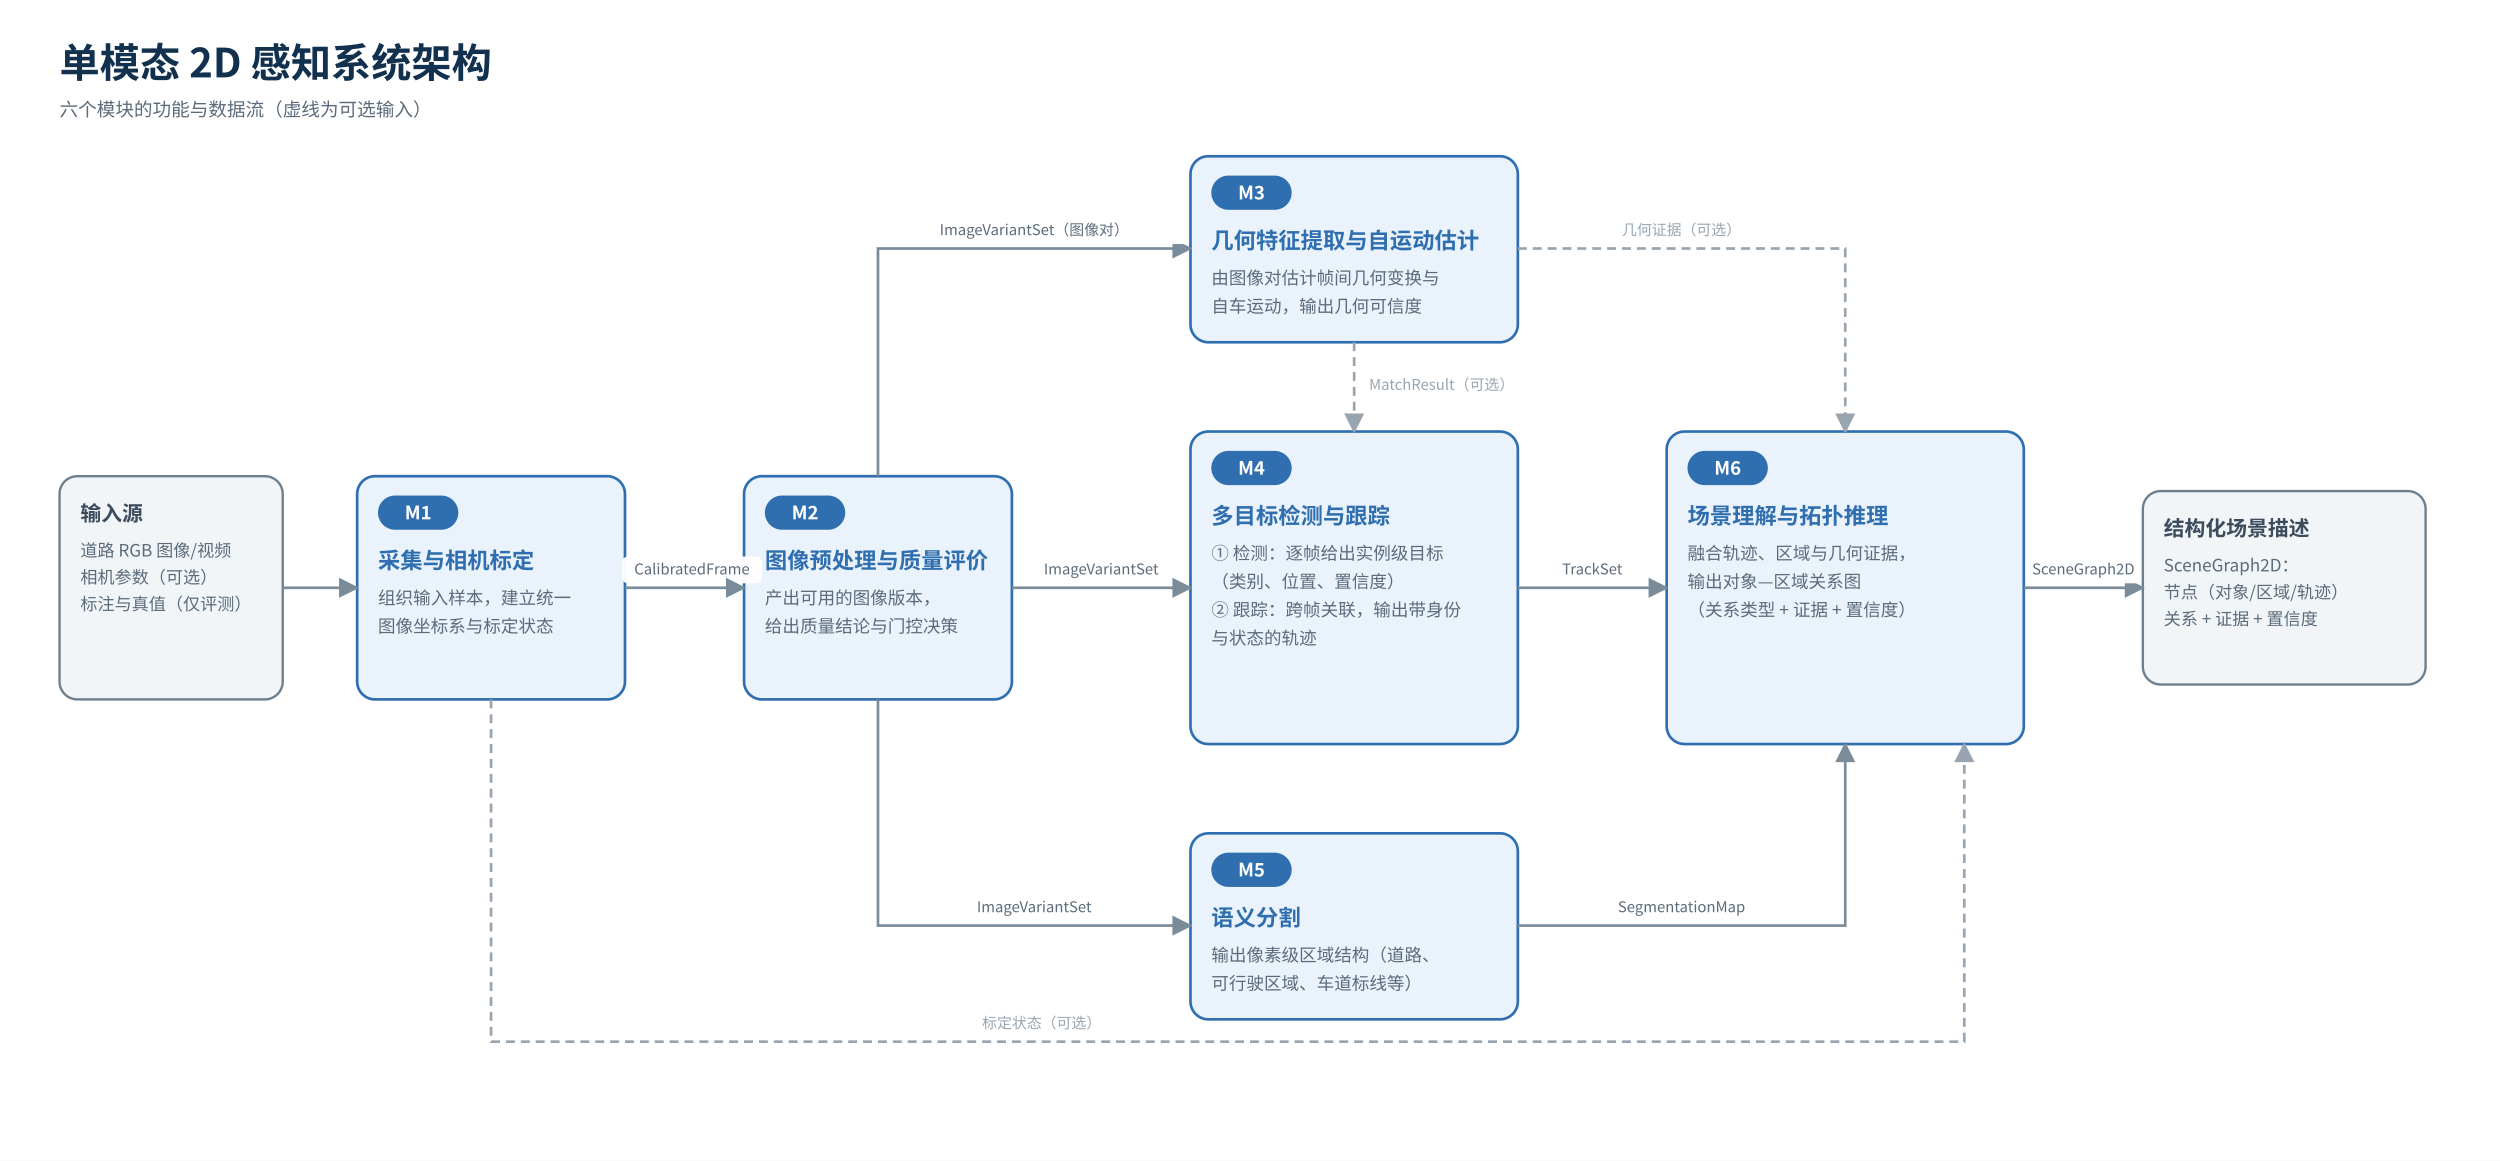
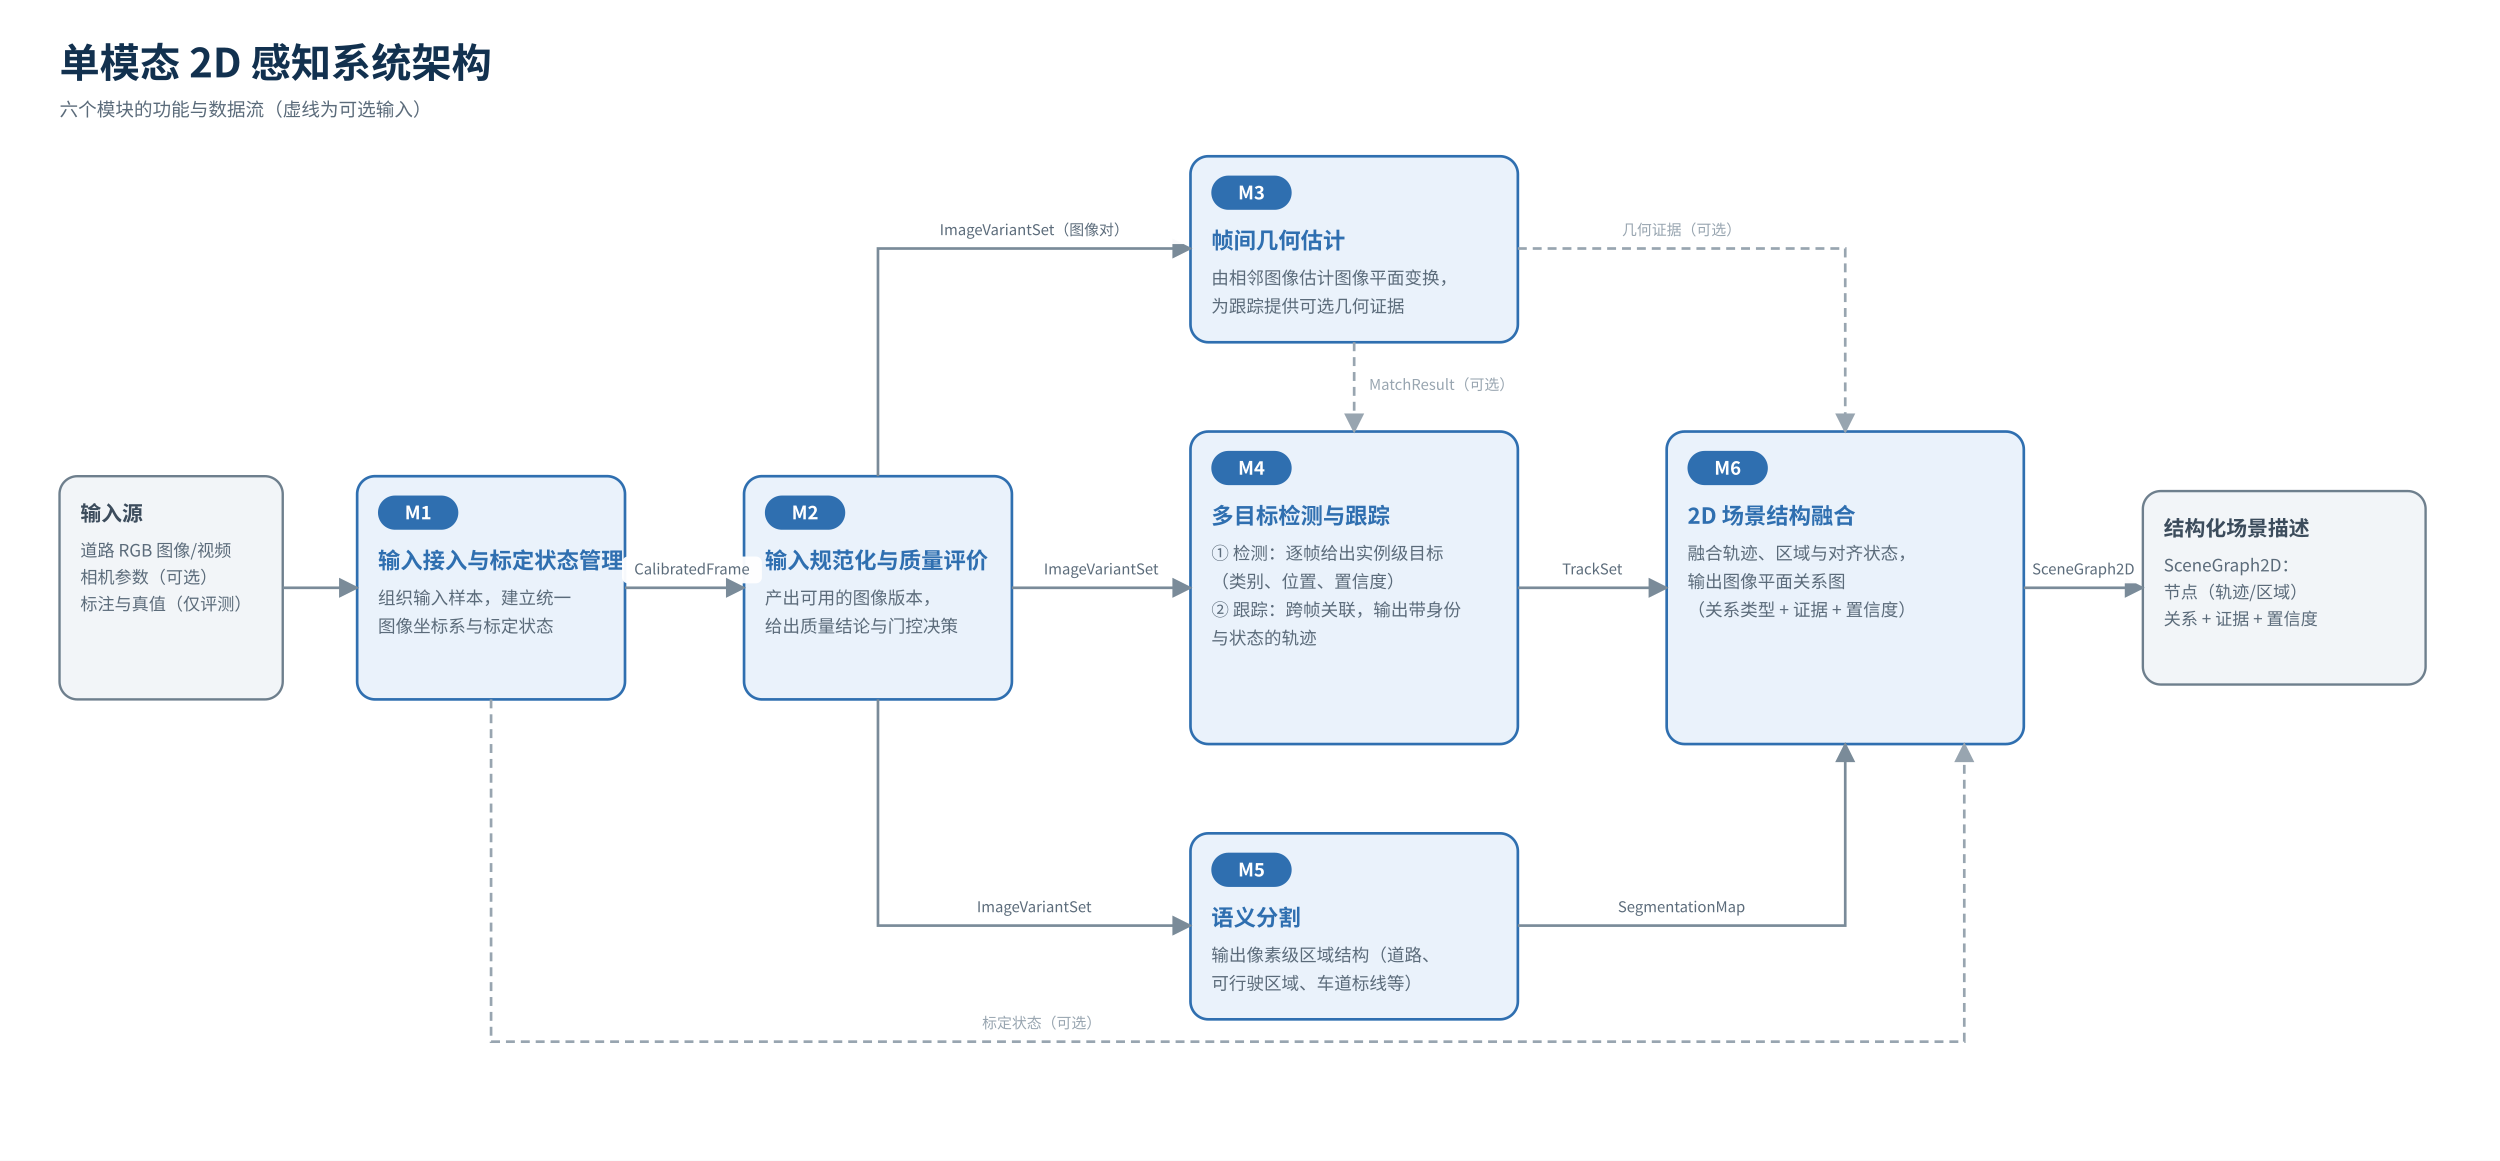
<svg xmlns="http://www.w3.org/2000/svg" width="1680" height="780" viewBox="0 0 1680 780">
  <defs>
    <marker id="arrow" viewBox="0 0 10 10" refX="9" refY="5" markerWidth="7.5" markerHeight="7.5" orient="auto-start-reverse">
      <path d="M 0 0 L 10 5 L 0 10 z" fill="#7A8B99" />
    </marker>
    <marker id="arrowOpt" viewBox="0 0 10 10" refX="9" refY="5" markerWidth="7.5" markerHeight="7.5" orient="auto-start-reverse">
      <path d="M 0 0 L 10 5 L 0 10 z" fill="#98A5B0" />
    </marker>
    <style>text { font-family: PingFang SC, Hiragino Sans GB, Heiti SC, Microsoft YaHei, Noto Sans CJK SC, sans-serif; }</style>
  </defs>
  <rect width="1680" height="780" fill="#FFFFFF" />
  <text x="40" y="52" font-size="27" fill="#12314F" text-anchor="start" font-weight="700">单模态 2D 感知系统架构</text>
  <text x="40" y="78" font-size="12.5" fill="#5B6B7A" text-anchor="start" font-weight="400">六个模块的功能与数据流（虚线为可选输入）</text>
  <rect x="40" y="320" width="150" height="150" rx="12" fill="#F2F5F8" stroke="#6E7F8D" stroke-width="1.6" />
  <text x="54" y="350" font-size="14" fill="#3C4C5C" text-anchor="start" font-weight="700">输入源</text>
  <text x="54" y="374" font-size="11.5" fill="#5B6B7A" text-anchor="start" font-weight="400">道路 RGB 图像/视频</text>
  <text x="54" y="392" font-size="11.5" fill="#5B6B7A" text-anchor="start" font-weight="400">相机参数（可选）</text>
  <text x="54" y="410" font-size="11.5" fill="#5B6B7A" text-anchor="start" font-weight="400">标注与真值（仅评测）</text>
  <rect x="240" y="320" width="180" height="150" rx="12" fill="#EAF2FB" stroke="#2F6FB0" stroke-width="1.8" />
  <rect x="254" y="333" width="54" height="23" rx="11.5" fill="#2F6FB0" />
  <text x="281" y="349" font-size="12.5" fill="#FFFFFF" text-anchor="middle" font-weight="700">M1</text>
-   <text x="254" y="382" font-size="15" fill="#2F6FB0" text-anchor="start" font-weight="700">采集与相机标定</text>
+   <text x="254" y="382" font-size="15" fill="#2F6FB0" text-anchor="start" font-weight="700">输入接入与标定状态管理</text>
  <text x="254" y="406" font-size="11.8" fill="#5B6B7A" text-anchor="start" font-weight="400">组织输入样本，建立统一</text>
  <text x="254" y="425" font-size="11.8" fill="#5B6B7A" text-anchor="start" font-weight="400">图像坐标系与标定状态</text>
  <rect x="500" y="320" width="180" height="150" rx="12" fill="#EAF2FB" stroke="#2F6FB0" stroke-width="1.8" />
  <rect x="514" y="333" width="54" height="23" rx="11.5" fill="#2F6FB0" />
  <text x="541" y="349" font-size="12.5" fill="#FFFFFF" text-anchor="middle" font-weight="700">M2</text>
-   <text x="514" y="382" font-size="15" fill="#2F6FB0" text-anchor="start" font-weight="700">图像预处理与质量评价</text>
+   <text x="514" y="382" font-size="15" fill="#2F6FB0" text-anchor="start" font-weight="700">输入规范化与质量评价</text>
  <text x="514" y="406" font-size="11.8" fill="#5B6B7A" text-anchor="start" font-weight="400">产出可用的图像版本，</text>
  <text x="514" y="425" font-size="11.8" fill="#5B6B7A" text-anchor="start" font-weight="400">给出质量结论与门控决策</text>
  <rect x="800" y="105" width="220" height="125" rx="12" fill="#EAF2FB" stroke="#2F6FB0" stroke-width="1.8" />
  <rect x="814" y="118" width="54" height="23" rx="11.5" fill="#2F6FB0" />
  <text x="841" y="134" font-size="12.5" fill="#FFFFFF" text-anchor="middle" font-weight="700">M3</text>
-   <text x="814" y="167" font-size="15" fill="#2F6FB0" text-anchor="start" font-weight="700">几何特征提取与自运动估计</text>
-   <text x="814" y="191" font-size="11.8" fill="#5B6B7A" text-anchor="start" font-weight="400">由图像对估计帧间几何变换与</text>
-   <text x="814" y="210" font-size="11.8" fill="#5B6B7A" text-anchor="start" font-weight="400">自车运动，输出几何可信度</text>
+   <text x="814" y="167" font-size="15" fill="#2F6FB0" text-anchor="start" font-weight="700">帧间几何估计</text>
+   <text x="814" y="191" font-size="11.8" fill="#5B6B7A" text-anchor="start" font-weight="400">由相邻图像估计图像平面变换，</text>
+   <text x="814" y="210" font-size="11.8" fill="#5B6B7A" text-anchor="start" font-weight="400">为跟踪提供可选几何证据</text>
  <rect x="800" y="290" width="220" height="210" rx="12" fill="#EAF2FB" stroke="#2F6FB0" stroke-width="1.8" />
  <rect x="814" y="303" width="54" height="23" rx="11.5" fill="#2F6FB0" />
  <text x="841" y="319" font-size="12.5" fill="#FFFFFF" text-anchor="middle" font-weight="700">M4</text>
  <text x="814" y="352" font-size="15" fill="#2F6FB0" text-anchor="start" font-weight="700">多目标检测与跟踪</text>
  <text x="814" y="376" font-size="11.8" fill="#5B6B7A" text-anchor="start" font-weight="400">① 检测：逐帧给出实例级目标</text>
  <text x="814" y="395" font-size="11.8" fill="#5B6B7A" text-anchor="start" font-weight="400">　　（类别、位置、置信度）</text>
  <text x="814" y="414" font-size="11.8" fill="#5B6B7A" text-anchor="start" font-weight="400">② 跟踪：跨帧关联，输出带身份</text>
  <text x="814" y="433" font-size="11.8" fill="#5B6B7A" text-anchor="start" font-weight="400">　　与状态的轨迹</text>
  <rect x="800" y="560" width="220" height="125" rx="12" fill="#EAF2FB" stroke="#2F6FB0" stroke-width="1.8" />
  <rect x="814" y="573" width="54" height="23" rx="11.5" fill="#2F6FB0" />
  <text x="841" y="589" font-size="12.5" fill="#FFFFFF" text-anchor="middle" font-weight="700">M5</text>
  <text x="814" y="622" font-size="15" fill="#2F6FB0" text-anchor="start" font-weight="700">语义分割</text>
  <text x="814" y="646" font-size="11.8" fill="#5B6B7A" text-anchor="start" font-weight="400">输出像素级区域结构（道路、</text>
  <text x="814" y="665" font-size="11.8" fill="#5B6B7A" text-anchor="start" font-weight="400">可行驶区域、车道标线等）</text>
  <rect x="1120" y="290" width="240" height="210" rx="12" fill="#EAF2FB" stroke="#2F6FB0" stroke-width="1.8" />
  <rect x="1134" y="303" width="54" height="23" rx="11.5" fill="#2F6FB0" />
  <text x="1161" y="319" font-size="12.5" fill="#FFFFFF" text-anchor="middle" font-weight="700">M6</text>
-   <text x="1134" y="352" font-size="15" fill="#2F6FB0" text-anchor="start" font-weight="700">场景理解与拓扑推理</text>
-   <text x="1134" y="376" font-size="11.8" fill="#5B6B7A" text-anchor="start" font-weight="400">融合轨迹、区域与几何证据，</text>
-   <text x="1134" y="395" font-size="11.8" fill="#5B6B7A" text-anchor="start" font-weight="400">输出对象—区域关系图</text>
+   <text x="1134" y="352" font-size="15" fill="#2F6FB0" text-anchor="start" font-weight="700">2D 场景结构融合</text>
+   <text x="1134" y="376" font-size="11.8" fill="#5B6B7A" text-anchor="start" font-weight="400">融合轨迹、区域与对齐状态，</text>
+   <text x="1134" y="395" font-size="11.8" fill="#5B6B7A" text-anchor="start" font-weight="400">输出图像平面关系图</text>
  <text x="1134" y="414" font-size="11.8" fill="#5B6B7A" text-anchor="start" font-weight="400">（关系类型 + 证据 + 置信度）</text>
  <rect x="1440" y="330" width="190" height="130" rx="12" fill="#F2F5F8" stroke="#6E7F8D" stroke-width="1.6" />
  <text x="1454" y="360" font-size="14" fill="#3C4C5C" text-anchor="start" font-weight="700">结构化场景描述</text>
  <text x="1454" y="384" font-size="11.5" fill="#5B6B7A" text-anchor="start" font-weight="400">SceneGraph2D：</text>
-   <text x="1454" y="402" font-size="11.5" fill="#5B6B7A" text-anchor="start" font-weight="400">节点（对象/区域/轨迹）</text>
+   <text x="1454" y="402" font-size="11.5" fill="#5B6B7A" text-anchor="start" font-weight="400">节点（轨迹/区域）</text>
  <text x="1454" y="420" font-size="11.5" fill="#5B6B7A" text-anchor="start" font-weight="400">关系 + 证据 + 置信度</text>
  <path d="M 190 395 L 240 395" fill="none" stroke="#7A8B99" stroke-width="1.8" marker-end="url(#arrow)" />
  <rect x="418.0" y="374" width="94" height="18" rx="4" fill="#FFFFFF" fill-opacity="0.96" />
  <text x="465" y="386" font-size="10" fill="#5B6B7A" text-anchor="middle" font-weight="400">CalibratedFrame</text>
  <path d="M 420 395 L 500 395" fill="none" stroke="#7A8B99" stroke-width="1.8" marker-end="url(#arrow)" />
  <path d="M 590 320 L 590 167 L 800 167" fill="none" stroke="#7A8B99" stroke-width="1.8" marker-end="url(#arrow)" />
  <rect x="591.0" y="146" width="208.0" height="18" rx="4" fill="#FFFFFF" fill-opacity="0.96" />
  <text x="695" y="158" font-size="10" fill="#5B6B7A" text-anchor="middle" font-weight="400">ImageVariantSet（图像对）</text>
  <path d="M 680 395 L 800 395" fill="none" stroke="#7A8B99" stroke-width="1.8" marker-end="url(#arrow)" />
  <rect x="693.0" y="374" width="94" height="18" rx="4" fill="#FFFFFF" fill-opacity="0.96" />
  <text x="740" y="386" font-size="10" fill="#5B6B7A" text-anchor="middle" font-weight="400">ImageVariantSet</text>
  <path d="M 590 470 L 590 622 L 800 622" fill="none" stroke="#7A8B99" stroke-width="1.8" marker-end="url(#arrow)" />
  <rect x="648.0" y="601" width="94" height="18" rx="4" fill="#FFFFFF" fill-opacity="0.96" />
  <text x="695" y="613" font-size="10" fill="#5B6B7A" text-anchor="middle" font-weight="400">ImageVariantSet</text>
  <path d="M 1020 395 L 1120 395" fill="none" stroke="#7A8B99" stroke-width="1.8" marker-end="url(#arrow)" />
  <rect x="1042.6" y="374" width="54.8" height="18" rx="4" fill="#FFFFFF" fill-opacity="0.96" />
  <text x="1070" y="386" font-size="10" fill="#5B6B7A" text-anchor="middle" font-weight="400">TrackSet</text>
  <path d="M 1020 622 L 1240 622 L 1240 500" fill="none" stroke="#7A8B99" stroke-width="1.8" marker-end="url(#arrow)" />
  <rect x="1083.0" y="601" width="94" height="18" rx="4" fill="#FFFFFF" fill-opacity="0.96" />
  <text x="1130" y="613" font-size="10" fill="#5B6B7A" text-anchor="middle" font-weight="400">SegmentationMap</text>
  <path d="M 1360 395 L 1440 395" fill="none" stroke="#7A8B99" stroke-width="1.8" marker-end="url(#arrow)" />
  <rect x="1361.4" y="374" width="77.2" height="18" rx="4" fill="#FFFFFF" fill-opacity="0.96" />
  <text x="1400" y="386" font-size="10" fill="#5B6B7A" text-anchor="middle" font-weight="400">SceneGraph2D</text>
  <path d="M 910 230 L 910 290" fill="none" stroke="#98A5B0" stroke-width="1.8" stroke-dasharray="6 4" marker-end="url(#arrowOpt)" />
  <rect x="915" y="250" width="158.5" height="18" rx="4" fill="#FFFFFF" fill-opacity="0.96" />
  <text x="920" y="262" font-size="10" fill="#98A5B0" text-anchor="start" font-weight="400">MatchResult（可选）</text>
  <path d="M 1020 167 L 1240 167 L 1240 290" fill="none" stroke="#98A5B0" stroke-width="1.8" stroke-dasharray="6 4" marker-end="url(#arrowOpt)" />
  <rect x="1085.4" y="146" width="89.2" height="18" rx="4" fill="#FFFFFF" fill-opacity="0.96" />
  <text x="1130" y="158" font-size="10" fill="#98A5B0" text-anchor="middle" font-weight="400">几何证据（可选）</text>
  <path d="M 330 470 L 330 700 L 1320 700 L 1320 500" fill="none" stroke="#98A5B0" stroke-width="1.8" stroke-dasharray="6 4" marker-end="url(#arrowOpt)" />
  <rect x="655.4" y="679" width="89.2" height="18" rx="4" fill="#FFFFFF" fill-opacity="0.96" />
  <text x="700" y="691" font-size="10" fill="#98A5B0" text-anchor="middle" font-weight="400">标定状态（可选）</text>
</svg>
